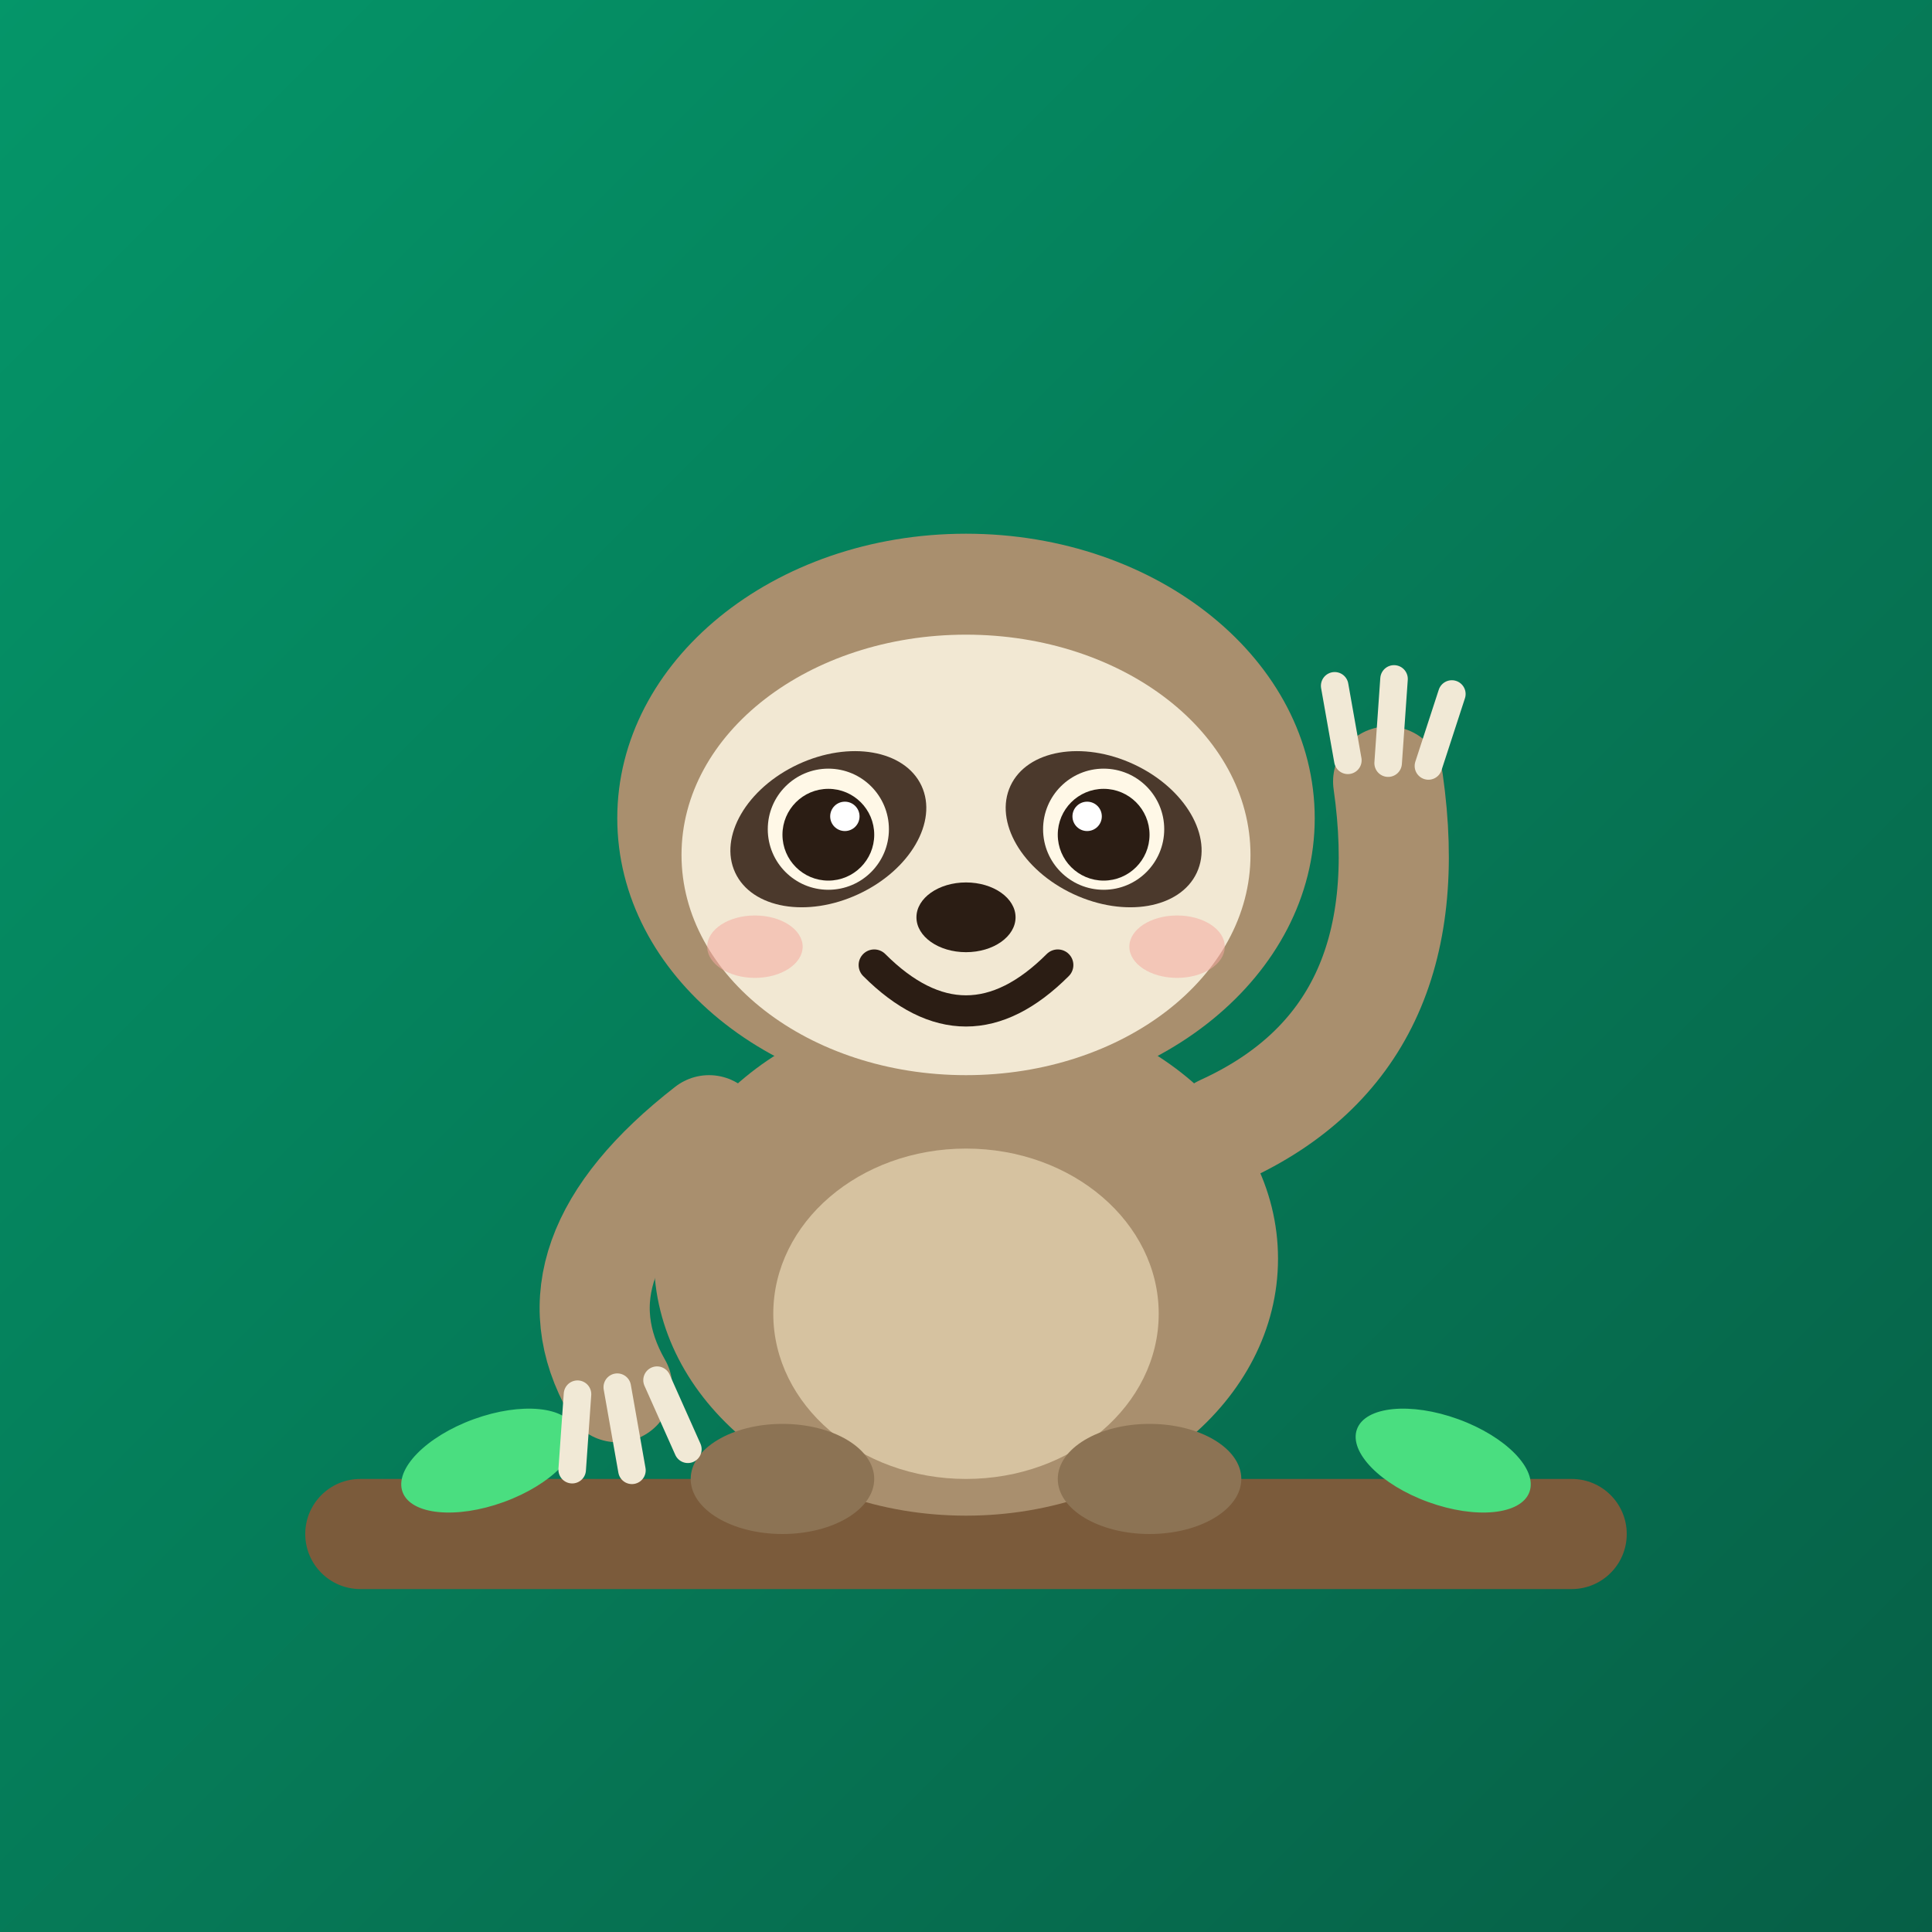
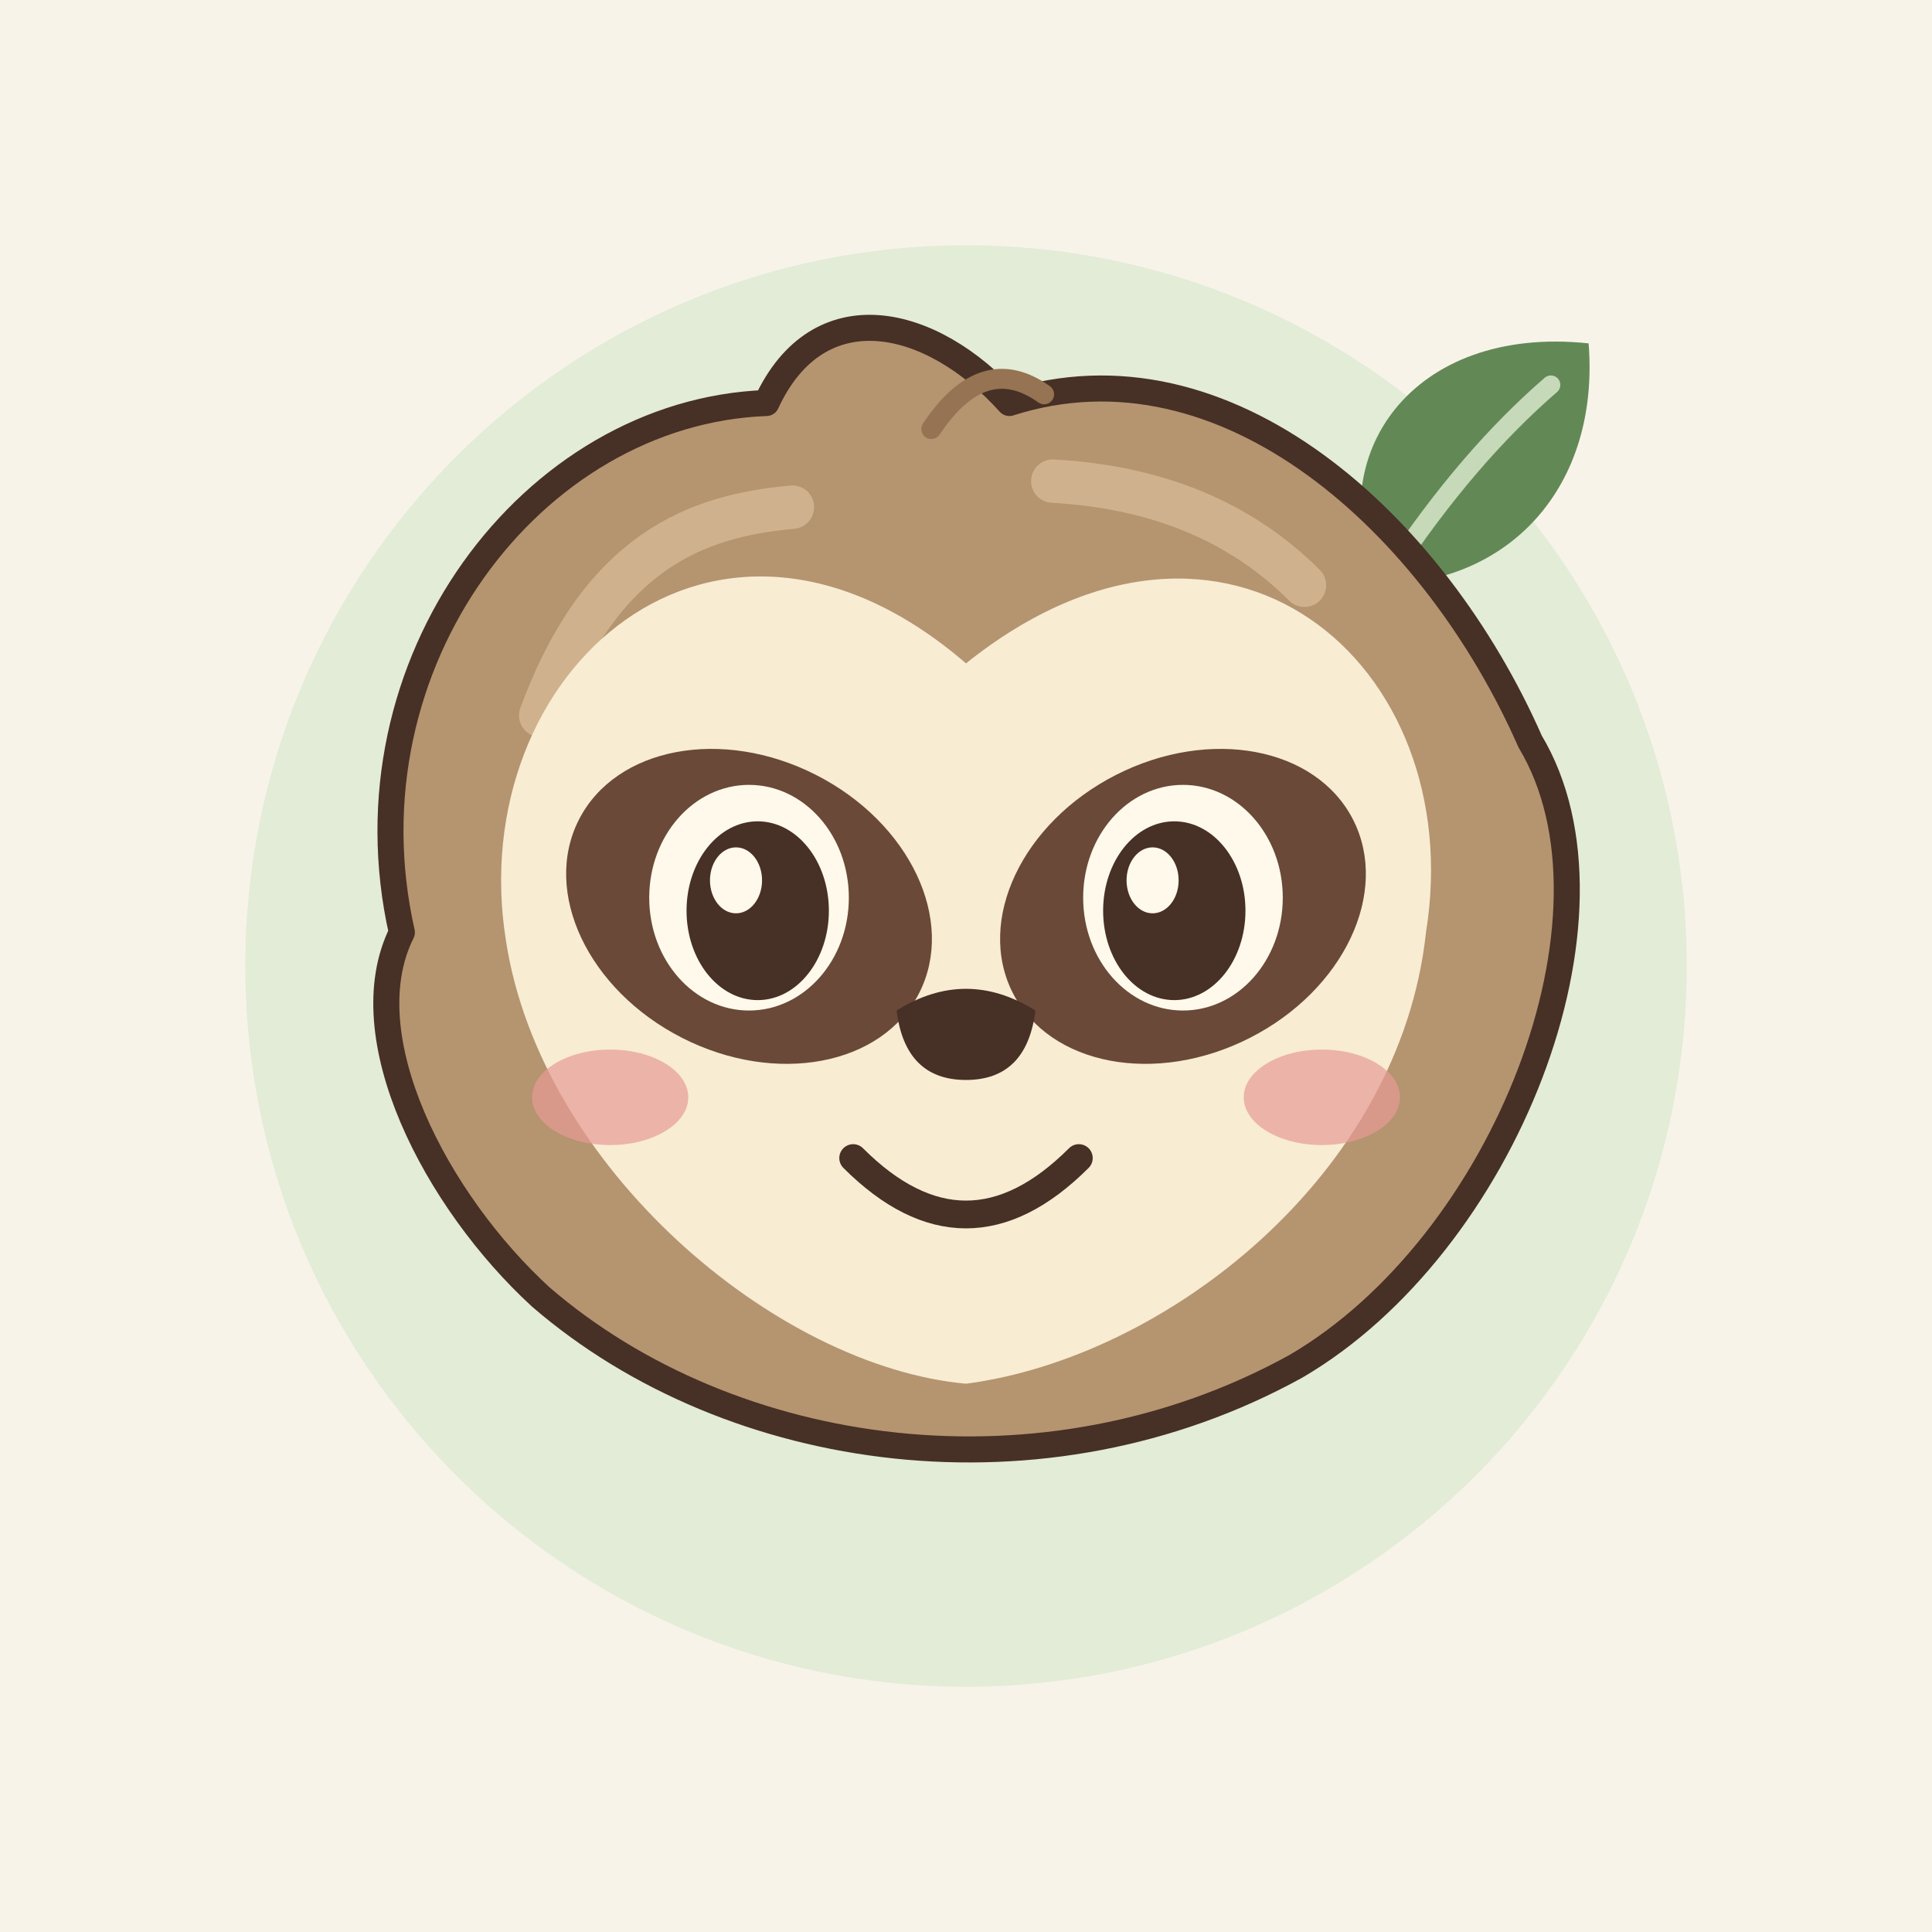
- <svg xmlns="http://www.w3.org/2000/svg" viewBox="0 0 100 100">
-   <defs>
-     <linearGradient id="g" x1="0" y1="0" x2="1" y2="1">
-       <stop offset="0" stop-color="#059669" />
-       <stop offset="1" stop-color="#065f46" />
-     </linearGradient>
-   </defs>
-   <rect width="100" height="100" fill="url(#g)" />
-   <g transform="translate(12 11) scale(0.95)">
-     <g>
-       <rect x="4" y="69" width="72" height="6" rx="3" fill="#7b5b3b" />
-       <ellipse cx="14" cy="68" rx="5" ry="2.4" transform="rotate(-20 14 68)" fill="#4ade80" />
-       <ellipse cx="66" cy="68" rx="5" ry="2.4" transform="rotate(20 66 68)" fill="#4ade80" />
+ <svg xmlns="http://www.w3.org/2000/svg" width="512" height="512" viewBox="0 0 512 512" role="img" aria-label="Slothly">
+   <rect width="512" height="512" fill="#f8f3e9" />
+   <circle cx="256" cy="256" r="191" fill="#e2ecd7" />
+   <path d="M365 155C350 121 374 86 421 91C424 129 400 155 365 155Z" fill="#628955" />
+   <path d="M369 151Q389 121 411 102" fill="none" stroke="#c6d9b9" stroke-width="5" stroke-linecap="round" />
+   <g transform="translate(256 254) scale(2.3)" stroke-linecap="round" stroke-linejoin="round">
+     <path d="M-65-3C-72-34-50-63-23-64C-17-77-4-74 5-64C30-72 54-50 65-25C77-5 62 33 38 47C9 63-27 58-49 39C-61 28-71 9-65-3Z" fill="#b59470" stroke="#473025" stroke-width="3" />
+     <path d="M-49-28C-42-47-31-51-20-52M10-55Q28-54 39-43" fill="none" stroke="#cfb28d" stroke-width="5" />
+     <path d="M0-34C-29-59-58-33-53-2C-49 24-22 47 0 49C23 46 50 25 53-3C58-34 30-58 0-34Z" fill="#f8ecd3" />
+     <ellipse cx="-25" cy="-6" rx="22" ry="17" transform="rotate(27 -25 -6)" fill="#6a4938" />
+     <ellipse cx="25" cy="-6" rx="22" ry="17" transform="rotate(-27 25 -6)" fill="#6a4938" />
+     <g transform="translate(0 -7)">
+       <ellipse cx="-25" rx="11.5" ry="13" fill="#fff9eb" />
+       <ellipse cx="25" rx="11.5" ry="13" fill="#fff9eb" />
+       <ellipse cx="-24" cy="1.5" rx="8.2" ry="10.3" fill="#473025" />
+       <ellipse cx="24" cy="1.5" rx="8.2" ry="10.3" fill="#473025" />
+       <ellipse cx="-26.5" cy="-2" rx="3" ry="3.8" fill="#fff9eb" />
+       <ellipse cx="21.5" cy="-2" rx="3" ry="3.8" fill="#fff9eb" />
    </g>
-     <g class="mascot-breathe">
-       <ellipse cx="40" cy="57" rx="17" ry="14" fill="#a98f6e" />
-       <ellipse cx="40" cy="60" rx="10.5" ry="9" fill="#d6c2a0" />
-       <ellipse cx="30" cy="69" rx="5" ry="3" fill="#8c7354" />
-       <ellipse cx="50" cy="69" rx="5" ry="3" fill="#8c7354" />
-       <path d="M26 50 Q17 57 21 64" fill="none" stroke="#a98f6e" stroke-width="6" stroke-linecap="round" />
-       <g transform="translate(21 64) rotate(170)">
-         <path d="M-2.2 0 L-3.2 -4 M0 0 L0 -4.6 M2.2 0 L3.2 -4" fill="none" stroke="#f1e9d6" stroke-width="1.5" stroke-linecap="round" />
-       </g>
-       <g transform="translate(40 33) rotate(0) scale(1)">
-         <ellipse rx="19" ry="15.5" fill="#a98f6e" />
-         <ellipse cy="2" rx="15.5" ry="12" fill="#f2e8d3" />
-         <ellipse cx="-7.5" cy="0.6" rx="5.6" ry="3.9" transform="rotate(-25 -7.5 0.6)" fill="#4b392c" />
-         <ellipse cx="7.5" cy="0.6" rx="5.6" ry="3.9" transform="rotate(25 7.5 0.6)" fill="#4b392c" />
-         <g class="mascot-blink">
-           <g>
-             <circle cx="-7.5" cy="0.6" r="3.3" fill="#fff8e7" />
-             <circle cx="-7.5" cy="0.9" r="2.5" fill="#2b1d14" />
-             <circle cx="-6.6" cy="-0.1" r="0.8" fill="#fff" />
-           </g>
-           <g>
-             <circle cx="7.5" cy="0.6" r="3.3" fill="#fff8e7" />
-             <circle cx="7.5" cy="0.9" r="2.5" fill="#2b1d14" />
-             <circle cx="6.6" cy="-0.1" r="0.8" fill="#fff" />
-           </g>
-         </g>
-         <ellipse cy="5.4" rx="2.7" ry="1.9" fill="#2b1d14" />
-         <path d="M-5 8 Q0 13 5 8" fill="none" stroke="#2b1d14" stroke-width="1.7" stroke-linecap="round" />
-         <g fill="#f4a9a0" opacity="0.55">
-           <ellipse cx="-11.5" cy="7" rx="2.6" ry="1.7" />
-           <ellipse cx="11.5" cy="7" rx="2.6" ry="1.7" />
-         </g>
-       </g>
-       <g class="mascot-wave">
-         <path d="M54 50 Q65 45 63 31" fill="none" stroke="#a98f6e" stroke-width="6" stroke-linecap="round" />
-         <g transform="translate(63 30) rotate(4)">
-           <path d="M-2.2 0 L-3.2 -4 M0 0 L0 -4.6 M2.2 0 L3.2 -4" fill="none" stroke="#f1e9d6" stroke-width="1.5" stroke-linecap="round" />
-         </g>
-       </g>
+     <g fill="#e79b95" opacity=".7">
+       <ellipse cx="-41" cy="16" rx="9" ry="5.5" />
+       <ellipse cx="41" cy="16" rx="9" ry="5.5" />
    </g>
+     <path d="M-8 6Q0 1 8 6Q7 14 0 14Q-7 14-8 6Z" fill="#473025" />
+     <path d="M-13 23Q0 36 13 23" fill="none" stroke="#473025" stroke-width="3.2" />
+     <path d="M-4-61Q2-70 9-65" fill="none" stroke="#957353" stroke-width="2.3" />
  </g>
</svg>
